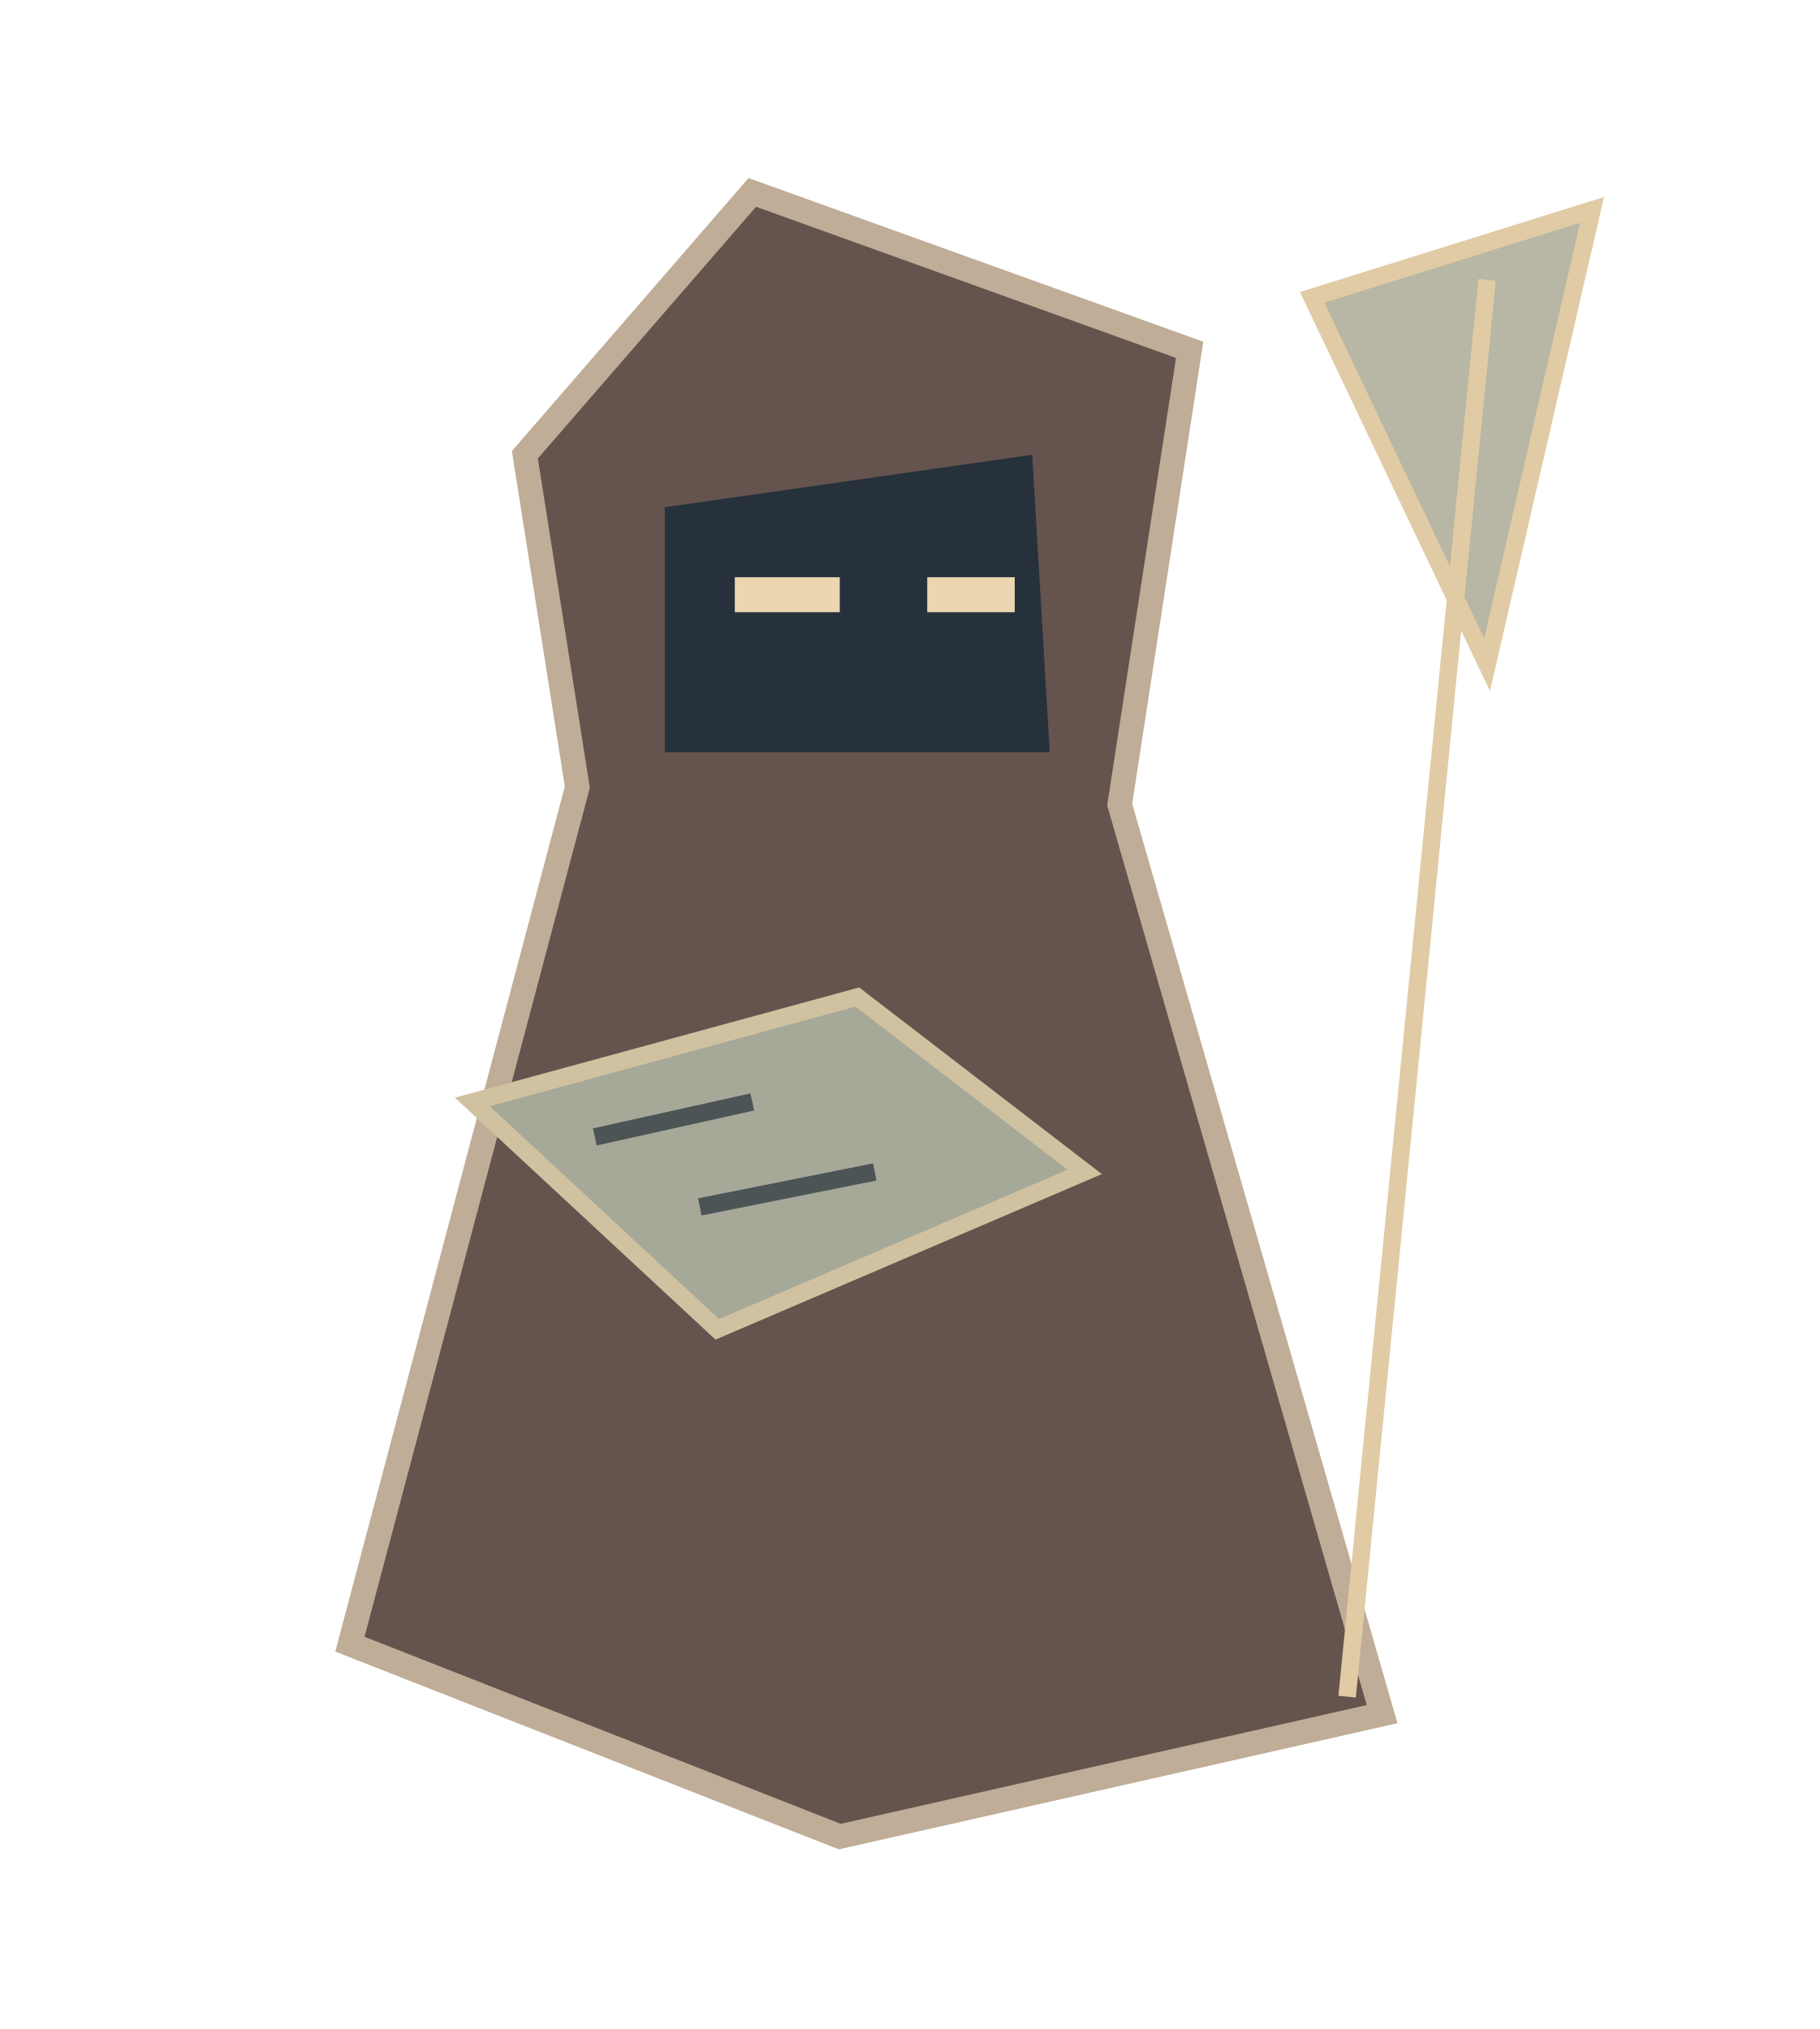
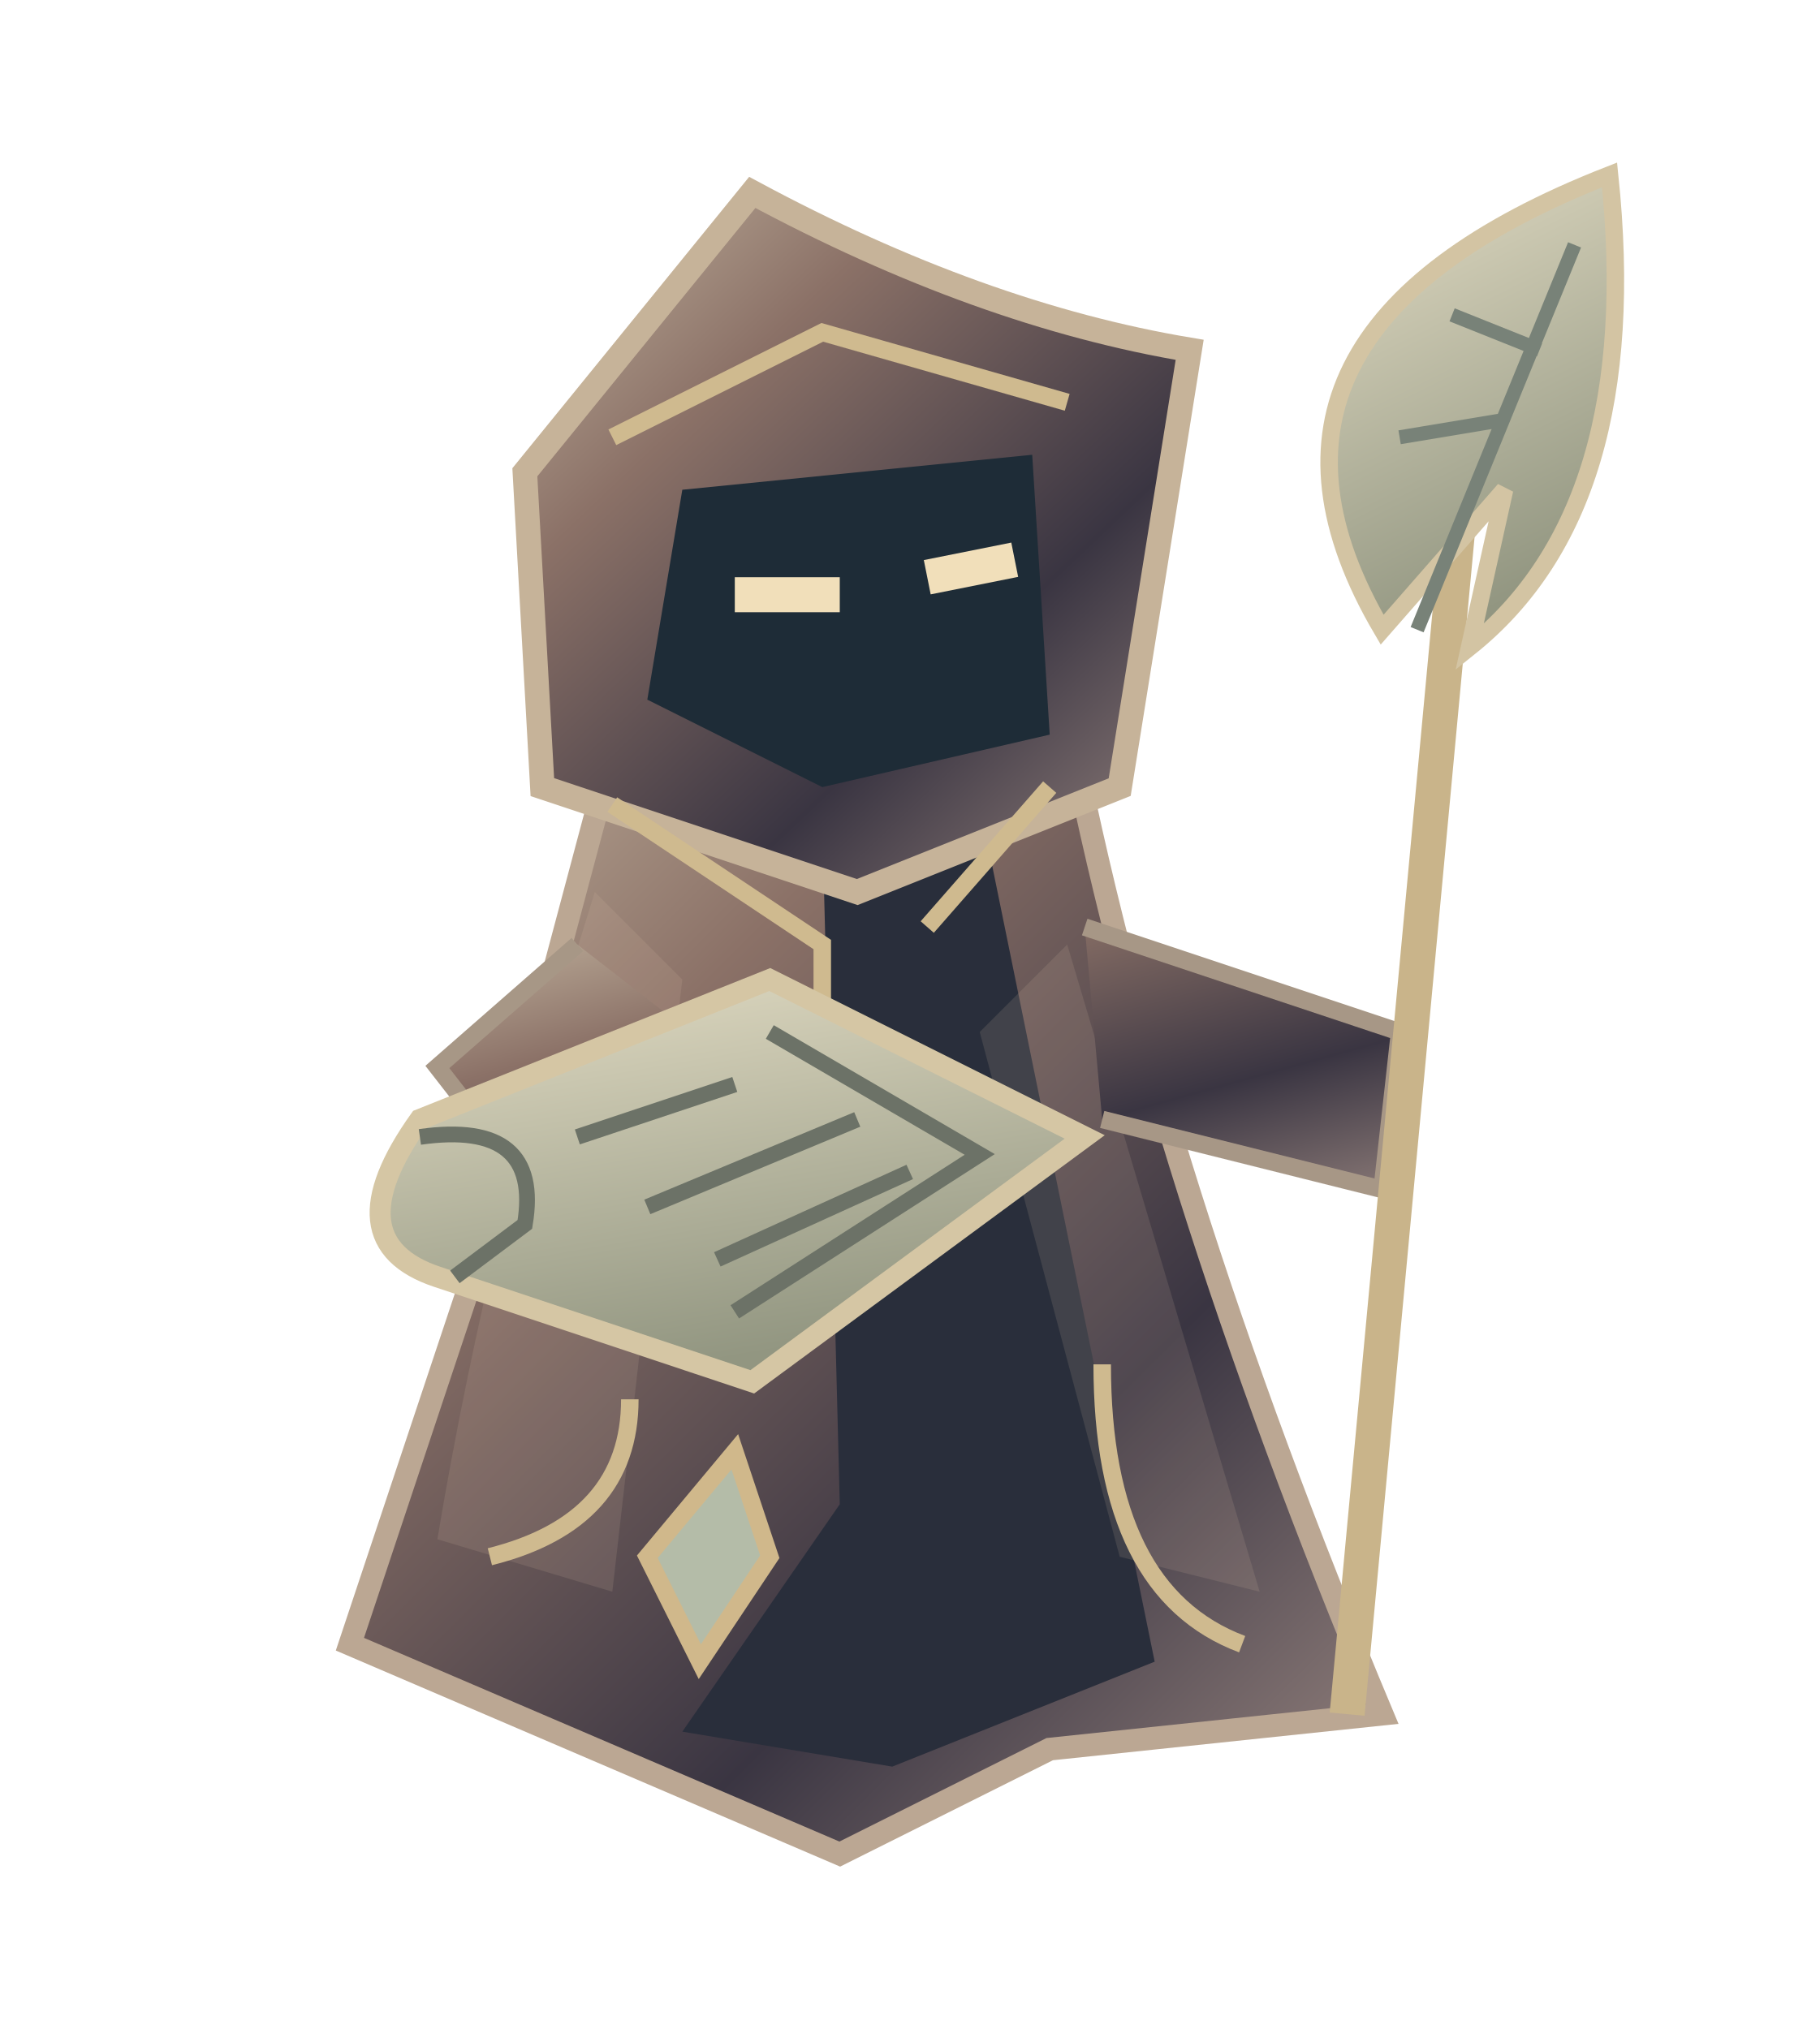
<svg xmlns="http://www.w3.org/2000/svg" width="208" height="232" viewBox="0 0 104 116">
-   <path d="M43 11L68 20L64 46L79 98L48 105L20 94L33 45L30 26Z" fill="#65534e" stroke="#c0ad98" stroke-width="1.4" />
-   <path d="M38 29L59 26L60 43L38 43Z" fill="#27313c" />
-   <path d="M42 34H48M53 34H58" stroke="#ebd6b2" stroke-width="2" />
-   <path d="M85 16L77 97M75 17L91 12L85 38Z" fill="#b8b6a4" stroke="#e0cba5" />
-   <path d="M27 63L49 57L62 67L41 76Z" fill="#a6a898" stroke="#d0c1a0" />
-   <path d="M34 65L43 63M40 69L50 67" stroke="#4d5456" />
+   <defs>
+     <linearGradient id="robe" x2=".9" y2="1">
+       <stop stop-color="#c4b6a1" />
+       <stop offset=".3" stop-color="#8b7167" />
+       <stop offset=".7" stop-color="#3a3542" />
+       <stop offset="1" stop-color="#8c7b78" />
+     </linearGradient>
+     <linearGradient id="paper" x2=".3" y2="1">
+       <stop stop-color="#e2dcc4" />
+       <stop offset="1" stop-color="#929681" />
+     </linearGradient>
+   </defs>
+   <path d="M35 43L61 41Q66 67 79 98L60 100L48 106L20 94L27 73Z" fill="url(#robe)" stroke="#bba793" stroke-width="1.3" />
+   <path d="M47 47L48 86L39 99L51 101L66 95L56 46Z" fill="#292e3b" />
+   <path d="M34 51Q28 70 25 88L35 91L39 56M61 54L72 91L64 89L56 59" fill="#d7c1a5" opacity=".14" />
+   <path d="M43 11Q56 18 68 20L64 45L49 51L31 45L30 27Z" fill="url(#robe)" stroke="#c6b399" stroke-width="1.4" />
+   <path d="M39 28L59 26L60 42L47 45L37 40Z" fill="#1e2c37" />
+   <path d="M42 34H48M53 33L58 32" stroke="#f1dfba" stroke-width="2" />
+   <path d="M35 25L47 19L61 23M35 46L47 54L47 60M60 45L53 53M28 89Q36 87 36 80M63 78Q63 91 71 94" fill="none" stroke="#cfba8f" stroke-width="1" />
+   <path d="M62 53L80 59L79 68L63 64M33 54L25 61L32 70L42 61" fill="url(#robe)" stroke="#a79786" />
+   <path d="M84 23L77 98" stroke="#c9b48a" stroke-width="2" />
+   <path d="M79 36Q69 19 92 10Q94 29 84 37L86 28L79 36Z" fill="url(#paper)" stroke="#d3c4a3" />
+   <path d="M81 36L90 14M80 25L86 24M83 18L88 20" stroke="#788278" stroke-width=".8" />
+   <path d="M24 64L44 56L62 65L43 79L25 73Q19 71 24 64Z" fill="url(#paper)" stroke="#d5c6a4" stroke-width="1.2" />
+   <path d="M24 65Q31 64 30 70L26 73M44 59L56 66L42 75M33 65L42 62M37 69L49 64M41 72L52 67" fill="none" stroke="#6c7267" stroke-width=".9" />
+   <path d="M42 83L44 89L40 95L37 89Z" fill="#b4bca8" stroke="#d0b88b" />
</svg>
